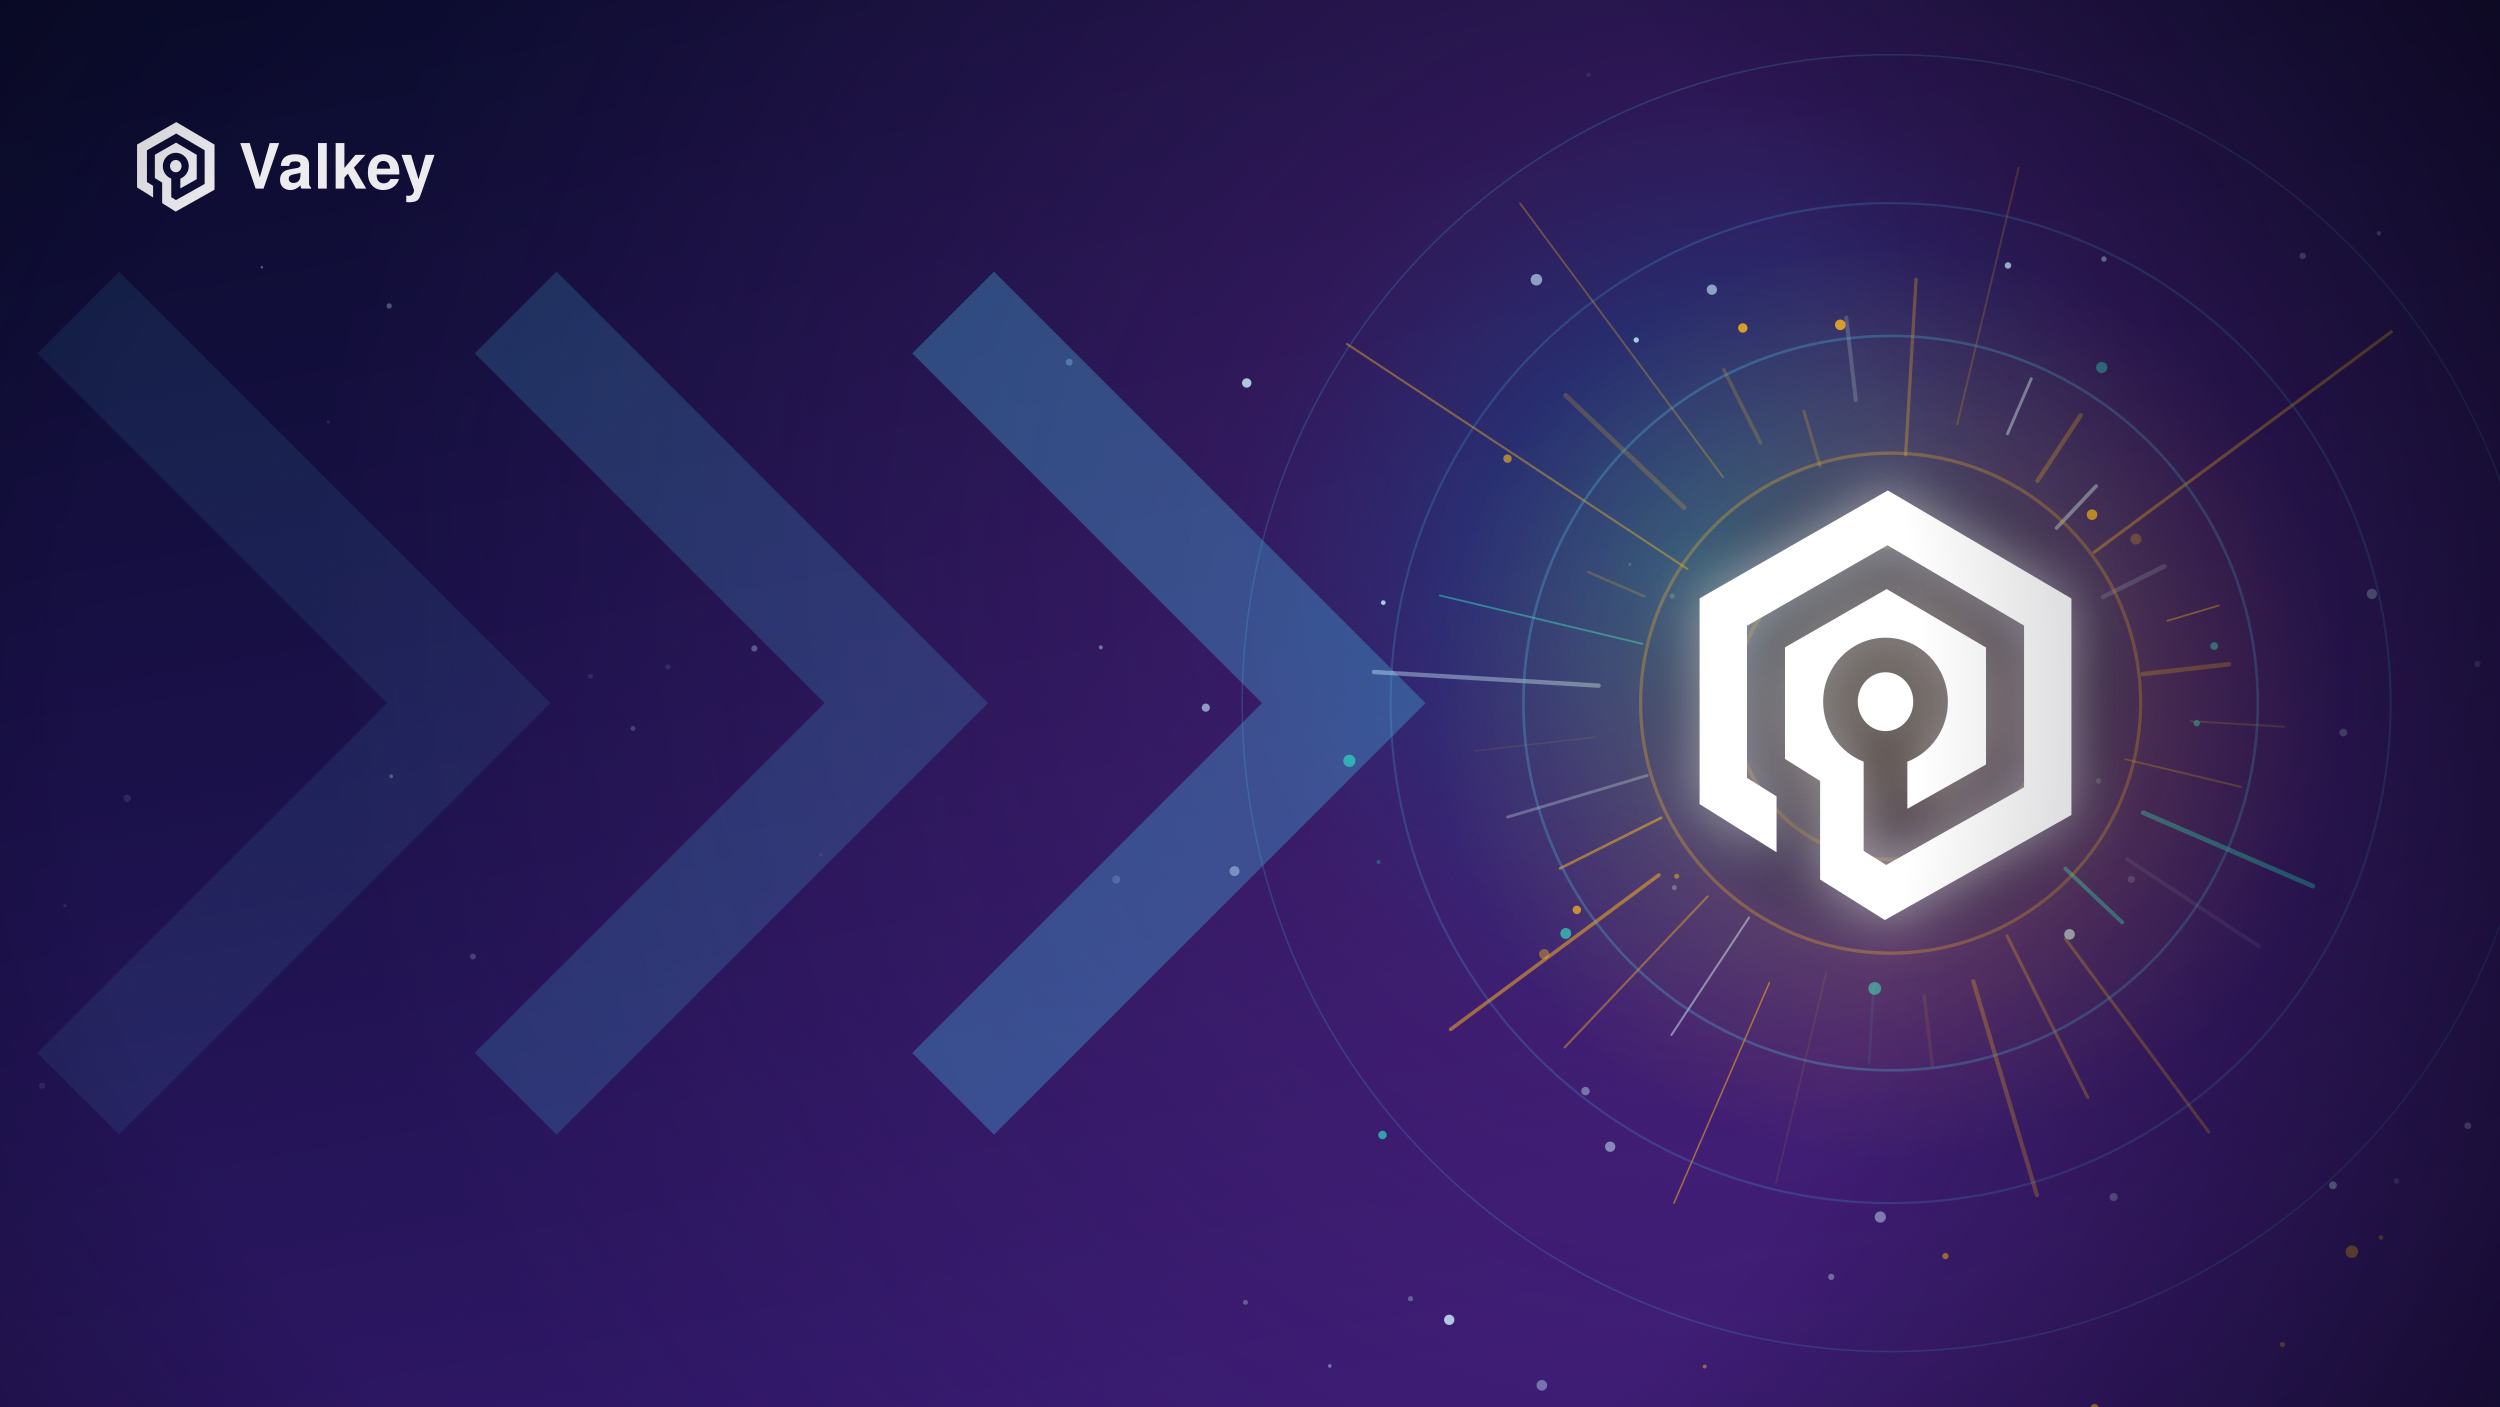
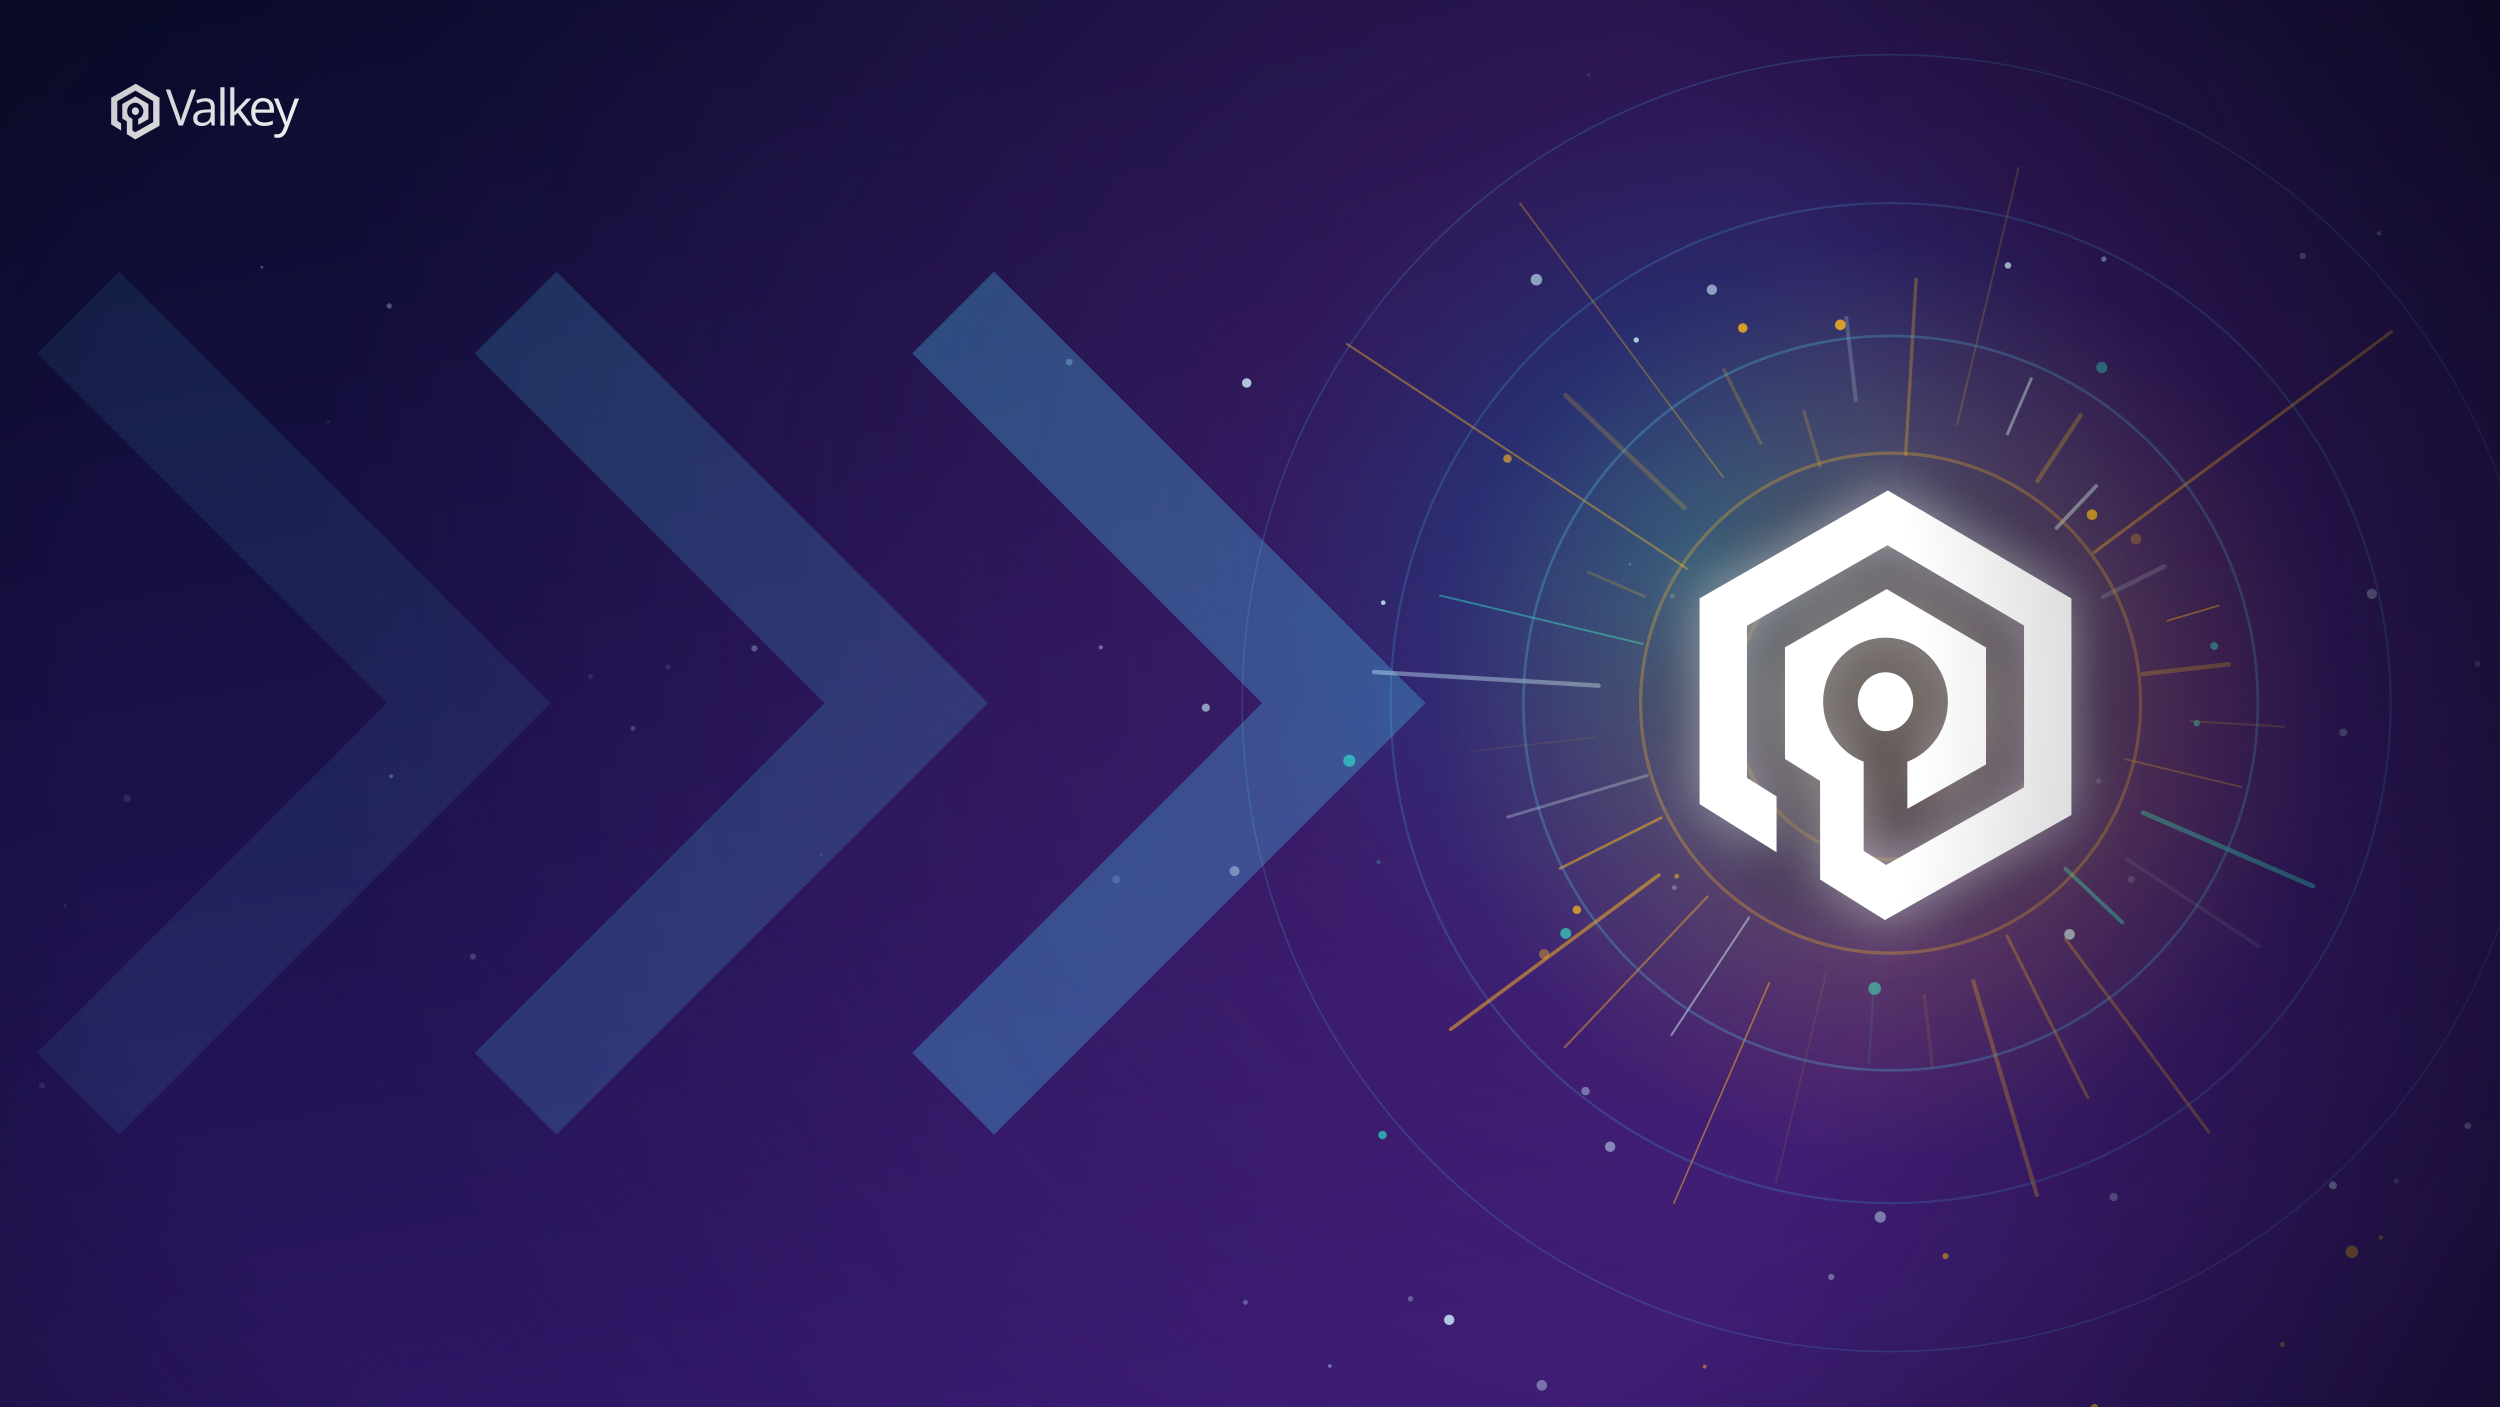
<svg xmlns="http://www.w3.org/2000/svg" width="1920" height="1080" viewBox="320 90 1600 900">
  <defs>
    <linearGradient id="sky" x1="0" y1="0" x2="0.32" y2="1">
      <stop offset="0" stop-color="#060A24" />
      <stop offset="0.48" stop-color="#171043" />
      <stop offset="1" stop-color="#301868" />
    </linearGradient>
    <radialGradient id="focus" gradientUnits="userSpaceOnUse" cx="1420" cy="460" r="900">
      <stop offset="0" stop-color="#00A3E0" stop-opacity="0.42" />
      <stop offset="0.35" stop-color="#963CBD" stop-opacity="0.20" />
      <stop offset="1" stop-color="#963CBD" stop-opacity="0" />
    </radialGradient>
    <radialGradient id="vignette" gradientUnits="userSpaceOnUse" cx="960" cy="540" r="1180">
      <stop offset="0.5" stop-color="#03040F" stop-opacity="0" />
      <stop offset="1" stop-color="#03040F" stop-opacity="0.8" />
    </radialGradient>
    <radialGradient id="scrim">
      <stop offset="0" stop-color="#060A24" stop-opacity="0.72" />
      <stop offset="0.6" stop-color="#060A24" stop-opacity="0.45" />
      <stop offset="1" stop-color="#060A24" stop-opacity="0" />
    </radialGradient>
    <filter id="grain" x="0" y="0" width="100%" height="100%">
      <feTurbulence type="fractalNoise" baseFrequency="0.85" numOctaves="4" stitchTiles="stitch" />
      <feColorMatrix type="saturate" values="0" />
    </filter>
    <radialGradient id="h-cyan">
      <stop offset="0" stop-color="#46BDE9" stop-opacity="0.75" />
      <stop offset="0.4" stop-color="#46BDE9" stop-opacity="0.22" />
      <stop offset="1" stop-color="#46BDE9" stop-opacity="0" />
    </radialGradient>
    <radialGradient id="h-ice">
      <stop offset="0" stop-color="#CCF1FF" stop-opacity="0.75" />
      <stop offset="0.4" stop-color="#CCF1FF" stop-opacity="0.22" />
      <stop offset="1" stop-color="#CCF1FF" stop-opacity="0" />
    </radialGradient>
    <radialGradient id="h-mint">
      <stop offset="0" stop-color="#2CD5C4" stop-opacity="0.75" />
      <stop offset="0.4" stop-color="#2CD5C4" stop-opacity="0.22" />
      <stop offset="1" stop-color="#2CD5C4" stop-opacity="0" />
    </radialGradient>
    <radialGradient id="h-coral">
      <stop offset="0" stop-color="#F65275" stop-opacity="0.75" />
      <stop offset="0.4" stop-color="#F65275" stop-opacity="0.22" />
      <stop offset="1" stop-color="#F65275" stop-opacity="0" />
    </radialGradient>
    <radialGradient id="h-violet">
      <stop offset="0" stop-color="#963CBD" stop-opacity="0.75" />
      <stop offset="0.4" stop-color="#963CBD" stop-opacity="0.22" />
      <stop offset="1" stop-color="#963CBD" stop-opacity="0" />
    </radialGradient>
    <radialGradient id="h-gold">
      <stop offset="0" stop-color="#FFB81C" stop-opacity="0.75" />
      <stop offset="0.4" stop-color="#FFB81C" stop-opacity="0.22" />
      <stop offset="1" stop-color="#FFB81C" stop-opacity="0" />
    </radialGradient>
    <filter id="blur3" x="-70%" y="-70%" width="240%" height="240%">
      <feGaussianBlur stdDeviation="3" />
    </filter>
    <filter id="blur8" x="-70%" y="-70%" width="240%" height="240%">
      <feGaussianBlur stdDeviation="8" />
    </filter>
    <filter id="blur18" x="-70%" y="-70%" width="240%" height="240%">
      <feGaussianBlur stdDeviation="18" />
    </filter>
    <filter id="blur40" x="-70%" y="-70%" width="240%" height="240%">
      <feGaussianBlur stdDeviation="40" />
    </filter>
  </defs>
  <rect width="1920" height="1080" fill="url(#sky)" />
  <rect width="1920" height="1080" fill="url(#focus)" />
  <g>
    <circle cx="297.4" cy="90" r="2.1" fill="#CCF1FF" opacity="0.1" />
    <circle cx="140.2" cy="1017.1" r="1.1" fill="#CCF1FF" opacity="0.2" />
    <circle cx="1603.7" cy="473" r="1.2" fill="#CCF1FF" opacity="0.3" />
    <circle cx="697.9" cy="522.9" r="1.6" fill="#CCF1FF" opacity="0.1" />
    <circle cx="903.7" cy="77.1" r="1.9" fill="#CCF1FF" opacity="0.2" />
    <circle cx="1117.1" cy="923.5" r="1.6" fill="#CCF1FF" opacity="0.3" />
    <circle cx="1738.1" cy="1064.8" r="2" fill="#CCF1FF" opacity="0.4" />
    <circle cx="1842.5" cy="239.3" r="1.4" fill="#CCF1FF" opacity="0.3" />
    <circle cx="487.6" cy="261" r="0.9" fill="#CCF1FF" opacity="0.3" />
    <circle cx="570.4" cy="586.8" r="1.2" fill="#CCF1FF" opacity="0.3" />
    <circle cx="1390.2" cy="471.5" r="1.7" fill="#CCF1FF" opacity="0.2" />
    <circle cx="1535.4" cy="466.5" r="1.5" fill="#CCF1FF" opacity="0.1" />
    <circle cx="1004.3" cy="321.8" r="2.2" fill="#CCF1FF" opacity="0.3" />
    <circle cx="383.2" cy="1012.4" r="1.7" fill="#CCF1FF" opacity="0.3" />
    <circle cx="48.2" cy="72.3" r="2" fill="#CCF1FF" opacity="0.2" />
    <circle cx="1453.9" cy="58.5" r="2" fill="#CCF1FF" opacity="0.4" />
    <circle cx="1334.7" cy="788.3" r="2.7" fill="#CCF1FF" opacity="0.4" />
    <circle cx="361.6" cy="669.6" r="1.1" fill="#CCF1FF" opacity="0.1" />
    <circle cx="1796.8" cy="1060.4" r="1.2" fill="#CCF1FF" opacity="0.2" />
    <circle cx="1492" cy="907.2" r="2" fill="#CCF1FF" opacity="0.4" />
    <circle cx="984.4" cy="75.6" r="1.7" fill="#CCF1FF" opacity="0.3" />
    <circle cx="622.7" cy="702.2" r="1.9" fill="#CCF1FF" opacity="0.2" />
    <circle cx="1125.3" cy="4.4" r="2.1" fill="#CCF1FF" opacity="0.1" />
    <circle cx="1391.6" cy="658.1" r="1.6" fill="#CCF1FF" opacity="0.3" />
    <circle cx="725.1" cy="556.2" r="1.6" fill="#CCF1FF" opacity="0.2" />
    <circle cx="1899.4" cy="810.5" r="2.2" fill="#CCF1FF" opacity="0.4" />
    <circle cx="845.6" cy="637.1" r="1.1" fill="#CCF1FF" opacity="0.1" />
    <circle cx="1663.1" cy="589.8" r="1.8" fill="#CCF1FF" opacity="0.2" />
    <circle cx="54.8" cy="749.1" r="1.9" fill="#CCF1FF" opacity="0.1" />
    <circle cx="94.2" cy="42" r="0.8" fill="#CCF1FF" opacity="0.2" />
    <circle cx="317" cy="10.5" r="1.7" fill="#CCF1FF" opacity="0.2" />
    <circle cx="346.9" cy="784.8" r="2" fill="#CCF1FF" opacity="0.1" />
    <circle cx="61" cy="635.2" r="0.9" fill="#CCF1FF" opacity="0.3" />
    <circle cx="290.5" cy="306.7" r="1.9" fill="#CCF1FF" opacity="0.2" />
    <circle cx="1606.7" cy="1064.1" r="2.1" fill="#CCF1FF" opacity="0.2" />
    <circle cx="530.2" cy="360" r="1" fill="#CCF1FF" opacity="0.1" />
    <circle cx="802.8" cy="505" r="2" fill="#CCF1FF" opacity="0.3" />
    <circle cx="1024.5" cy="504.3" r="1.3" fill="#CCF1FF" opacity="0.4" />
    <circle cx="224.8" cy="513.6" r="1.6" fill="#CCF1FF" opacity="0.2" />
    <circle cx="1363.1" cy="451.2" r="0.9" fill="#CCF1FF" opacity="0.2" />
    <circle cx="1684" cy="652.8" r="2.3" fill="#CCF1FF" opacity="0.2" />
    <circle cx="1171.1" cy="964.2" r="1.2" fill="#CCF1FF" opacity="0.4" />
    <circle cx="1222.7" cy="921.2" r="1.7" fill="#CCF1FF" opacity="0.3" />
    <circle cx="747.4" cy="516.8" r="1.7" fill="#CCF1FF" opacity="0.1" />
    <circle cx="165" cy="198.7" r="1.1" fill="#CCF1FF" opacity="0.2" />
    <circle cx="1336.7" cy="137.8" r="1.3" fill="#CCF1FF" opacity="0.1" />
    <circle cx="1750.3" cy="69.8" r="1.5" fill="#CCF1FF" opacity="0.3" />
    <circle cx="1853.7" cy="845.8" r="1.8" fill="#CCF1FF" opacity="0.2" />
    <circle cx="1519.1" cy="484.1" r="1.8" fill="#CCF1FF" opacity="0.1" />
    <circle cx="1034.4" cy="652.9" r="2.6" fill="#CCF1FF" opacity="0.2" />
    <circle cx="1793.7" cy="253.8" r="2.1" fill="#CCF1FF" opacity="0.3" />
    <circle cx="569.1" cy="285.8" r="1.7" fill="#CCF1FF" opacity="0.3" />
    <circle cx="1648.2" cy="65" r="1.8" fill="#CCF1FF" opacity="0.2" />
    <circle cx="931.4" cy="1037.4" r="2.4" fill="#CCF1FF" opacity="0.4" />
    <circle cx="725.5" cy="69.4" r="1" fill="#CCF1FF" opacity="0.3" />
    <circle cx="926.4" cy="32.5" r="1.4" fill="#CCF1FF" opacity="0.3" />
    <circle cx="401.4" cy="600.9" r="2.4" fill="#CCF1FF" opacity="0.1" />
    <circle cx="642.9" cy="1003.6" r="2.1" fill="#CCF1FF" opacity="0.1" />
    <circle cx="1672.7" cy="856.1" r="2.6" fill="#CCF1FF" opacity="0.3" />
    <circle cx="1905.6" cy="514.9" r="2" fill="#CCF1FF" opacity="0.2" />
  </g>
  <g>
    <path d="M 370 290 L 620 540 L 370 790" fill="none" stroke="#46BDE9" stroke-width="74" stroke-linejoin="miter" opacity="0.1" />
    <path d="M 650 290 L 900 540 L 650 790" fill="none" stroke="#46BDE9" stroke-width="74" stroke-linejoin="miter" opacity="0.19" />
    <path d="M 930 290 L 1180 540 L 930 790" fill="none" stroke="#46BDE9" stroke-width="74" stroke-linejoin="miter" opacity="0.32" />
  </g>
  <g>
    <line x1="1722" y1="551.5" x2="1781.8" y2="555.1" stroke="#FFB81C" stroke-width="1.3" stroke-linecap="round" opacity="0.2" />
    <line x1="1680.2" y1="575.9" x2="1754.2" y2="593.6" stroke="#FFB81C" stroke-width="1.2" stroke-linecap="round" opacity="0.3" />
    <line x1="1691.6" y1="610.1" x2="1800.2" y2="657.1" stroke="#2CD5C4" stroke-width="3" stroke-linecap="round" opacity="0.5" />
    <line x1="1681.2" y1="639.8" x2="1765.6" y2="695.6" stroke="#CCF1FF" stroke-width="2.4" stroke-linecap="round" opacity="0.1" />
    <line x1="1641.8" y1="645.9" x2="1678.2" y2="680.3" stroke="#2CD5C4" stroke-width="2.5" stroke-linecap="round" opacity="0.5" />
    <line x1="1641.9" y1="690.9" x2="1733.6" y2="814.5" stroke="#FFB81C" stroke-width="2" stroke-linecap="round" opacity="0.3" />
    <line x1="1604.5" y1="688.9" x2="1656.2" y2="792.4" stroke="#FFB81C" stroke-width="2" stroke-linecap="round" opacity="0.3" />
    <line x1="1582.9" y1="718" x2="1623.6" y2="854.8" stroke="#FFB81C" stroke-width="2.7" stroke-linecap="round" opacity="0.3" />
    <line x1="1551.5" y1="727.2" x2="1556.7" y2="772.2" stroke="#FFB81C" stroke-width="2.2" stroke-linecap="round" opacity="0.1" />
    <line x1="1519.2" y1="720.1" x2="1516.2" y2="770.4" stroke="#2CD5C4" stroke-width="1.6" stroke-linecap="round" opacity="0.1" />
    <line x1="1488.7" y1="712.7" x2="1456.6" y2="847" stroke="#FFB81C" stroke-width="1.1" stroke-linecap="round" opacity="0.1" />
    <line x1="1452.4" y1="718.9" x2="1391.3" y2="860" stroke="#FFB81C" stroke-width="1" stroke-linecap="round" opacity="0.5" />
    <line x1="1439.4" y1="677.2" x2="1389.7" y2="752.4" stroke="#CCF1FF" stroke-width="1.3" stroke-linecap="round" opacity="0.5" />
    <line x1="1412.9" y1="663.7" x2="1321.4" y2="760.3" stroke="#FFB81C" stroke-width="1.4" stroke-linecap="round" opacity="0.4" />
    <line x1="1381.7" y1="650" x2="1248.4" y2="748.8" stroke="#FFB81C" stroke-width="2.3" stroke-linecap="round" opacity="0.5" />
    <line x1="1383.1" y1="613.4" x2="1318.4" y2="645.8" stroke="#FFB81C" stroke-width="1.7" stroke-linecap="round" opacity="0.5" />
    <line x1="1374.2" y1="586.3" x2="1284.9" y2="612.9" stroke="#CCF1FF" stroke-width="1.9" stroke-linecap="round" opacity="0.3" />
    <line x1="1341.3" y1="561.7" x2="1263.7" y2="570.6" stroke="#FFB81C" stroke-width="1" stroke-linecap="round" opacity="0.1" />
    <line x1="1343.1" y1="528.8" x2="1199.4" y2="520.1" stroke="#CCF1FF" stroke-width="2.8" stroke-linecap="round" opacity="0.4" />
    <line x1="1371.3" y1="502.1" x2="1241.5" y2="471.1" stroke="#2CD5C4" stroke-width="1.2" stroke-linecap="round" opacity="0.5" />
    <line x1="1372.4" y1="471.7" x2="1336.6" y2="456.2" stroke="#FFB81C" stroke-width="1.7" stroke-linecap="round" opacity="0.2" />
    <line x1="1399.9" y1="454.1" x2="1182.1" y2="310.2" stroke="#FFB81C" stroke-width="1.4" stroke-linecap="round" opacity="0.4" />
    <line x1="1397.9" y1="414.9" x2="1322" y2="343" stroke="#FFB81C" stroke-width="3" stroke-linecap="round" opacity="0.2" />
    <line x1="1422.7" y1="395.3" x2="1292.8" y2="220.1" stroke="#FFB81C" stroke-width="1.2" stroke-linecap="round" opacity="0.3" />
    <line x1="1446.8" y1="373.5" x2="1423.2" y2="326.5" stroke="#FFB81C" stroke-width="2.3" stroke-linecap="round" opacity="0.2" />
    <line x1="1484.9" y1="388.4" x2="1474.5" y2="353.3" stroke="#FFB81C" stroke-width="2" stroke-linecap="round" opacity="0.2" />
    <line x1="1507.7" y1="346" x2="1501.6" y2="293.4" stroke="#CCF1FF" stroke-width="2.6" stroke-linecap="round" opacity="0.2" />
    <line x1="1539.6" y1="381" x2="1546.3" y2="268.7" stroke="#FFB81C" stroke-width="2.1" stroke-linecap="round" opacity="0.3" />
    <line x1="1572.6" y1="361.6" x2="1611.9" y2="197.4" stroke="#FFB81C" stroke-width="1.3" stroke-linecap="round" opacity="0.2" />
    <line x1="1604.8" y1="367.6" x2="1620" y2="332.4" stroke="#CCF1FF" stroke-width="1.9" stroke-linecap="round" opacity="0.5" />
    <line x1="1624" y1="397.7" x2="1651.6" y2="355.8" stroke="#FFB81C" stroke-width="2.8" stroke-linecap="round" opacity="0.3" />
    <line x1="1636.2" y1="427.9" x2="1661.5" y2="401.1" stroke="#CCF1FF" stroke-width="2.4" stroke-linecap="round" opacity="0.5" />
    <line x1="1660.2" y1="443.5" x2="1850.5" y2="302.3" stroke="#FFB81C" stroke-width="2" stroke-linecap="round" opacity="0.4" />
    <line x1="1666" y1="472" x2="1705.1" y2="452.5" stroke="#CCF1FF" stroke-width="2.9" stroke-linecap="round" opacity="0.2" />
    <line x1="1707.1" y1="487.3" x2="1740.1" y2="477.5" stroke="#FFB81C" stroke-width="1.1" stroke-linecap="round" opacity="0.5" />
    <line x1="1691.4" y1="521.4" x2="1746.5" y2="515.1" stroke="#FFB81C" stroke-width="2.9" stroke-linecap="round" opacity="0.3" />
  </g>
  <g>
    <circle cx="1530" cy="540" r="100" fill="none" stroke="#FFB81C" stroke-width="2.4" opacity="0.4" />
    <circle cx="1530" cy="540" r="160" fill="none" stroke="#FFB81C" stroke-width="2.1" opacity="0.3" />
    <circle cx="1530" cy="540" r="235" fill="none" stroke="#46BDE9" stroke-width="1.7" opacity="0.3" />
    <circle cx="1530" cy="540" r="320" fill="none" stroke="#46BDE9" stroke-width="1.4" opacity="0.2" />
    <circle cx="1530" cy="540" r="415" fill="none" stroke="#46BDE9" stroke-width="1" opacity="0.2" />
  </g>
  <g>
    <circle cx="1825.2" cy="891.1" r="4" fill="#FFB81C" opacity="0.5" />
    <circle cx="1367.2" cy="307.6" r="1.7" fill="#CCF1FF" opacity="0.8" />
    <circle cx="1415.6" cy="275.4" r="3.3" fill="#CCF1FF" opacity="0.6" />
    <circle cx="1687" cy="435" r="3.5" fill="#FFB81C" opacity="0.3" />
    <circle cx="1737.1" cy="503.5" r="2.5" fill="#2CD5C4" opacity="0.6" />
    <circle cx="1204.8" cy="816.4" r="2.7" fill="#2CD5C4" opacity="0.7" />
    <circle cx="1284.8" cy="383.5" r="2.7" fill="#FFB81C" opacity="0.6" />
    <circle cx="1819.7" cy="558.8" r="2.5" fill="#CCF1FF" opacity="0.3" />
    <circle cx="1605.1" cy="259.9" r="2.1" fill="#CCF1FF" opacity="0.8" />
    <circle cx="1434.5" cy="610.5" r="3.6" fill="#FFB81C" opacity="0.4" />
    <circle cx="1725.9" cy="552.9" r="2" fill="#2CD5C4" opacity="0.6" />
    <circle cx="1780.7" cy="950.5" r="1.7" fill="#FFB81C" opacity="0.4" />
    <circle cx="1658.9" cy="419.4" r="3.4" fill="#FFB81C" opacity="0.8" />
    <circle cx="1666.5" cy="255.8" r="1.7" fill="#CCF1FF" opacity="0.5" />
    <circle cx="1408.2" cy="83.9" r="1.5" fill="#2CD5C4" opacity="0.3" />
    <circle cx="1838" cy="470.1" r="3.3" fill="#CCF1FF" opacity="0.4" />
    <circle cx="1110.1" cy="647.5" r="3.2" fill="#CCF1FF" opacity="0.4" />
    <circle cx="1523.4" cy="868.9" r="3.6" fill="#CCF1FF" opacity="0.5" />
    <circle cx="1660.5" cy="991.1" r="2.6" fill="#FFB81C" opacity="0.7" />
    <circle cx="1117.9" cy="335.1" r="3" fill="#CCF1FF" opacity="0.8" />
    <circle cx="1956.5" cy="703.9" r="1.3" fill="#FFB81C" opacity="0.6" />
    <circle cx="1435.4" cy="299.9" r="3" fill="#FFB81C" opacity="0.8" />
    <circle cx="1843.8" cy="882" r="1.5" fill="#FFB81C" opacity="0.4" />
    <circle cx="1813.1" cy="848.6" r="2.5" fill="#CCF1FF" opacity="0.5" />
    <circle cx="1519.8" cy="722.6" r="4.1" fill="#2CD5C4" opacity="0.6" />
    <circle cx="1205.3" cy="475.7" r="1.5" fill="#CCF1FF" opacity="0.8" />
    <circle cx="1558.6" cy="82.5" r="3.4" fill="#FFB81C" opacity="0.7" />
    <circle cx="1091.7" cy="542.9" r="2.6" fill="#CCF1FF" opacity="0.6" />
    <circle cx="1303.3" cy="269" r="3.7" fill="#CCF1FF" opacity="0.6" />
    <circle cx="1322.1" cy="687.4" r="3.5" fill="#2CD5C4" opacity="0.7" />
    <circle cx="1306.8" cy="976.6" r="3.4" fill="#CCF1FF" opacity="0.4" />
    <circle cx="1329.2" cy="672.3" r="2.7" fill="#FFB81C" opacity="0.7" />
    <circle cx="1644.5" cy="688" r="3.4" fill="#CCF1FF" opacity="0.7" />
    <circle cx="1247.5" cy="934.7" r="3.3" fill="#CCF1FF" opacity="0.8" />
    <circle cx="1350.5" cy="823.9" r="3.3" fill="#CCF1FF" opacity="0.5" />
    <circle cx="1497.8" cy="297.9" r="3.4" fill="#FFB81C" opacity="0.8" />
    <circle cx="1202.3" cy="641.7" r="1.3" fill="#2CD5C4" opacity="0.3" />
    <circle cx="1411.6" cy="528.7" r="4.1" fill="#FFB81C" opacity="0.3" />
    <circle cx="1565.1" cy="893.9" r="2" fill="#FFB81C" opacity="0.6" />
    <circle cx="1308.3" cy="700.7" r="3.3" fill="#FFB81C" opacity="0.4" />
    <circle cx="1411" cy="964.6" r="1.3" fill="#FFB81C" opacity="0.5" />
    <circle cx="1393.1" cy="650.8" r="1.6" fill="#FFB81C" opacity="0.5" />
    <circle cx="1183.6" cy="576.9" r="3.9" fill="#2CD5C4" opacity="0.7" />
    <circle cx="1665.1" cy="325.2" r="3.6" fill="#2CD5C4" opacity="0.5" />
  </g>
  <circle cx="1530" cy="540" r="290" fill="url(#h-gold)" opacity="0.9" />
  <circle cx="1530" cy="540" r="164" fill="url(#scrim)" />
  <g filter="url(#blur18)" opacity="0.6">
    <g transform="translate(1403.8 396) scale(3.9452)">
      <path d="M 13.482 60.695 L 0.998 52.884 L 0.998 19.503 L 31.528 2.001 L 61.318 19.532 L 61.318 54.645 L 31.055 71.689 L 20.548 65.116 L 20.548 51.041 L 20.548 49.12 L 14.852 45.556 L 14.852 27.453 L 31.346 17.997 L 47.464 27.482 L 47.464 46.451 L 34.703 53.638 L 34.703 45.999 C 38.529 44.526 41.274 40.739 41.274 36.27 C 41.274 30.511 36.713 25.884 31.158 25.884 C 25.603 25.884 21.042 30.511 21.042 36.27 C 21.042 40.739 23.787 44.526 27.612 45.999 L 27.612 60.474 L 31.261 62.756 L 53.635 50.155 L 53.635 23.925 L 31.477 10.885 L 8.681 23.954 L 8.681 48.629 L 13.482 51.633 L 13.482 60.695 Z M 31.158 31.498 C 33.672 31.498 35.66 33.664 35.66 36.27 C 35.66 38.877 33.672 41.043 31.158 41.043 C 28.644 41.043 26.656 38.877 26.656 36.27 C 26.656 33.664 28.644 31.498 31.158 31.498 Z" fill="#FFFFFF" fill-rule="evenodd" />
    </g>
  </g>
  <g>
    <g transform="translate(1403.8 396) scale(3.9452)">
      <path d="M 13.482 60.695 L 0.998 52.884 L 0.998 19.503 L 31.528 2.001 L 61.318 19.532 L 61.318 54.645 L 31.055 71.689 L 20.548 65.116 L 20.548 51.041 L 20.548 49.12 L 14.852 45.556 L 14.852 27.453 L 31.346 17.997 L 47.464 27.482 L 47.464 46.451 L 34.703 53.638 L 34.703 45.999 C 38.529 44.526 41.274 40.739 41.274 36.27 C 41.274 30.511 36.713 25.884 31.158 25.884 C 25.603 25.884 21.042 30.511 21.042 36.27 C 21.042 40.739 23.787 44.526 27.612 45.999 L 27.612 60.474 L 31.261 62.756 L 53.635 50.155 L 53.635 23.925 L 31.477 10.885 L 8.681 23.954 L 8.681 48.629 L 13.482 51.633 L 13.482 60.695 Z M 31.158 31.498 C 33.672 31.498 35.66 33.664 35.66 36.27 C 35.66 38.877 33.672 41.043 31.158 41.043 C 28.644 41.043 26.656 38.877 26.656 36.27 C 26.656 33.664 28.644 31.498 31.158 31.498 Z" fill="#FFFFFF" fill-rule="evenodd" />
    </g>
  </g>
  <g opacity="0.92">
-     <g transform="translate(406.9 166.5) scale(0.8219)">
-       <path d="M 13.482 60.695 L 0.998 52.884 L 0.998 19.503 L 31.528 2.001 L 61.318 19.532 L 61.318 54.645 L 31.055 71.689 L 20.548 65.116 L 20.548 51.041 L 20.548 49.12 L 14.852 45.556 L 14.852 27.453 L 31.346 17.997 L 47.464 27.482 L 47.464 46.451 L 34.703 53.638 L 34.703 45.999 C 38.529 44.526 41.274 40.739 41.274 36.27 C 41.274 30.511 36.713 25.884 31.158 25.884 C 25.603 25.884 21.042 30.511 21.042 36.27 C 21.042 40.739 23.787 44.526 27.612 45.999 L 27.612 60.474 L 31.261 62.756 L 53.635 50.155 L 53.635 23.925 L 31.477 10.885 L 8.681 23.954 L 8.681 48.629 L 13.482 51.633 L 13.482 60.695 Z M 31.158 31.498 C 33.672 31.498 35.66 33.664 35.66 36.27 C 35.66 38.877 33.672 41.043 31.158 41.043 C 28.644 41.043 26.656 38.877 26.656 36.27 C 26.656 33.664 28.644 31.498 31.158 31.498 Z" fill="#FFFFFF" fill-rule="evenodd" />
+     <g transform="translate(387.2 139.5) scale(0.68241)">
+       <path d="M15.2,50l-9.4-5.9v-25L28.8,6l22.3,13.1v26.3l-22.7,12.8-7.9-4.9v-12l-4.3-2.7v-13.6l12.4-7.1,12.1,7.1v14.2l-9.6,5.4v-5.7c2.9-1.1,4.9-3.9,4.9-7.3s-3.4-7.8-7.6-7.8-7.6,3.5-7.6,7.8,2.1,6.2,4.9,7.3v10.9l2.7,1.7,16.8-9.5v-19.7l-16.6-9.8-17.1,9.8v18.5l3.6,2.3v6.8ZM28.5,28.1c1.9,0,3.4,1.6,3.4,3.6s-1.5,3.6-3.4,3.6-3.4-1.6-3.4-3.6,1.5-3.6,3.4-3.6Z" fill="#FFFFFF" fill-rule="evenodd" />
+       <path d="M85.2,11.4l-12.1,33.8h-4l-12.1-33.8h4.1l7.9,22.3c.3.9.6,1.8.9,2.6.3.8.5,1.6.7,2.4.2.8.4,1.5.5,2.2.2-.7.3-1.4.5-2.2.2-.8.4-1.6.7-2.4.3-.8.6-1.7.9-2.6l7.9-22.2h4.2Z" fill="#FFFFFF" />
+       <path d="M94,19.5c3,0,5.3.7,6.7,2,1.5,1.4,2.2,3.5,2.2,6.5v17.2h-2.8l-.7-3.7h-.2c-.7.9-1.4,1.7-2.2,2.3-.8.6-1.7,1.1-2.7,1.4-1,.3-2.2.5-3.7.5s-2.9-.3-4.1-.8c-1.2-.5-2.1-1.4-2.8-2.5-.7-1.1-1-2.5-1-4.2,0-2.5,1-4.5,3-5.8,2-1.4,5.1-2.1,9.2-2.2l4.4-.2v-1.5c0-2.2-.5-3.7-1.4-4.6-.9-.9-2.3-1.3-4-1.3-1.3,0-2.6.2-3.8.6-1.2.4-2.3.8-3.4,1.4l-1.2-2.9c1.1-.6,2.5-1.1,3.9-1.5,1.5-.4,3-.6,4.7-.6h0ZM99.1,32.8l-3.9.2c-3.2.1-5.4.6-6.7,1.5s-1.9,2.2-1.9,3.9.4,2.5,1.3,3.2c.9.7,2,1,3.5,1,2.3,0,4.1-.6,5.5-1.9s2.2-3.1,2.2-5.6v-2.3Z" fill="#FFFFFF" />
+       <path d="M112.1,45.3h-3.9V9.3h3.9v36Z" fill="#FFFFFF" />
+       <path d="M121.3,9.3v18.7c0,.6,0,1.4,0,2.3,0,.9,0,1.7-.1,2.3h.2c.3-.4.8-1,1.4-1.8.6-.8,1.2-1.4,1.6-1.9l8.4-9h4.5l-10.2,10.8,10.9,14.5h-4.6l-9-12-3.1,2.8v9.2h-3.8V9.3h3.8Z" fill="#FFFFFF" />
+       <path d="M148.2,19.4c2.2,0,4,.5,5.6,1.4,1.5,1,2.7,2.3,3.5,4,.8,1.7,1.2,3.7,1.2,6v2.4h-17.5c0,3,.8,5.2,2.2,6.8s3.5,2.3,6.1,2.3,3-.1,4.3-.4c1.2-.3,2.5-.7,3.8-1.3v3.4c-1.3.6-2.6,1-3.8,1.2-1.2.3-2.7.4-4.4.4-2.4,0-4.6-.5-6.4-1.5-1.8-1-3.2-2.5-4.2-4.4-1-1.9-1.5-4.3-1.5-7.1,0-2.7.5-5.1,1.4-7.1.9-2,2.2-3.5,3.9-4.6,1.7-1.1,3.7-1.6,5.9-1.6h0ZM148.2,22.6c-2.1,0-3.7.7-4.9,2-1.2,1.3-1.9,3.2-2.2,5.6h13.4c0-1.5-.3-2.8-.7-4-.4-1.2-1.1-2.1-2.1-2.7-.9-.6-2.1-1-3.6-1Z" fill="#FFFFFF" />
+       <path d="M158.4,19.9h4.1l5.6,14.7c.3.9.6,1.7.9,2.5.3.8.5,1.5.7,2.3.2.7.4,1.4.5,2.1h.2c.2-.8.5-1.8.9-3,.4-1.3.8-2.6,1.3-3.9l5.3-14.7h4.1l-11,29.1c-.6,1.6-1.3,2.9-2.1,4.1-.8,1.2-1.7,2-2.8,2.7-1.1.6-2.5.9-4,.9s-1.4,0-1.9-.1c-.6,0-1-.2-1.4-.3v-3.1c.3,0,.7.1,1.2.2.5,0,1,0,1.5,0,1,0,1.8-.2,2.5-.6.7-.4,1.3-.9,1.8-1.6.5-.7.9-1.5,1.3-2.5l1.4-3.6-10.2-25.4Z" fill="#FFFFFF" />
    </g>
-     <text x="472.8" y="210.7" fill="#FFFFFF" font-family="Helvetica Neue, Helvetica, Arial, sans-serif" font-size="40" font-weight="600" letter-spacing="0.5">Valkey</text>
  </g>
  <rect width="1920" height="1080" fill="url(#vignette)" />
  <rect width="1920" height="1080" filter="url(#grain)" opacity="0.055" style="mix-blend-mode:overlay" />
</svg>
